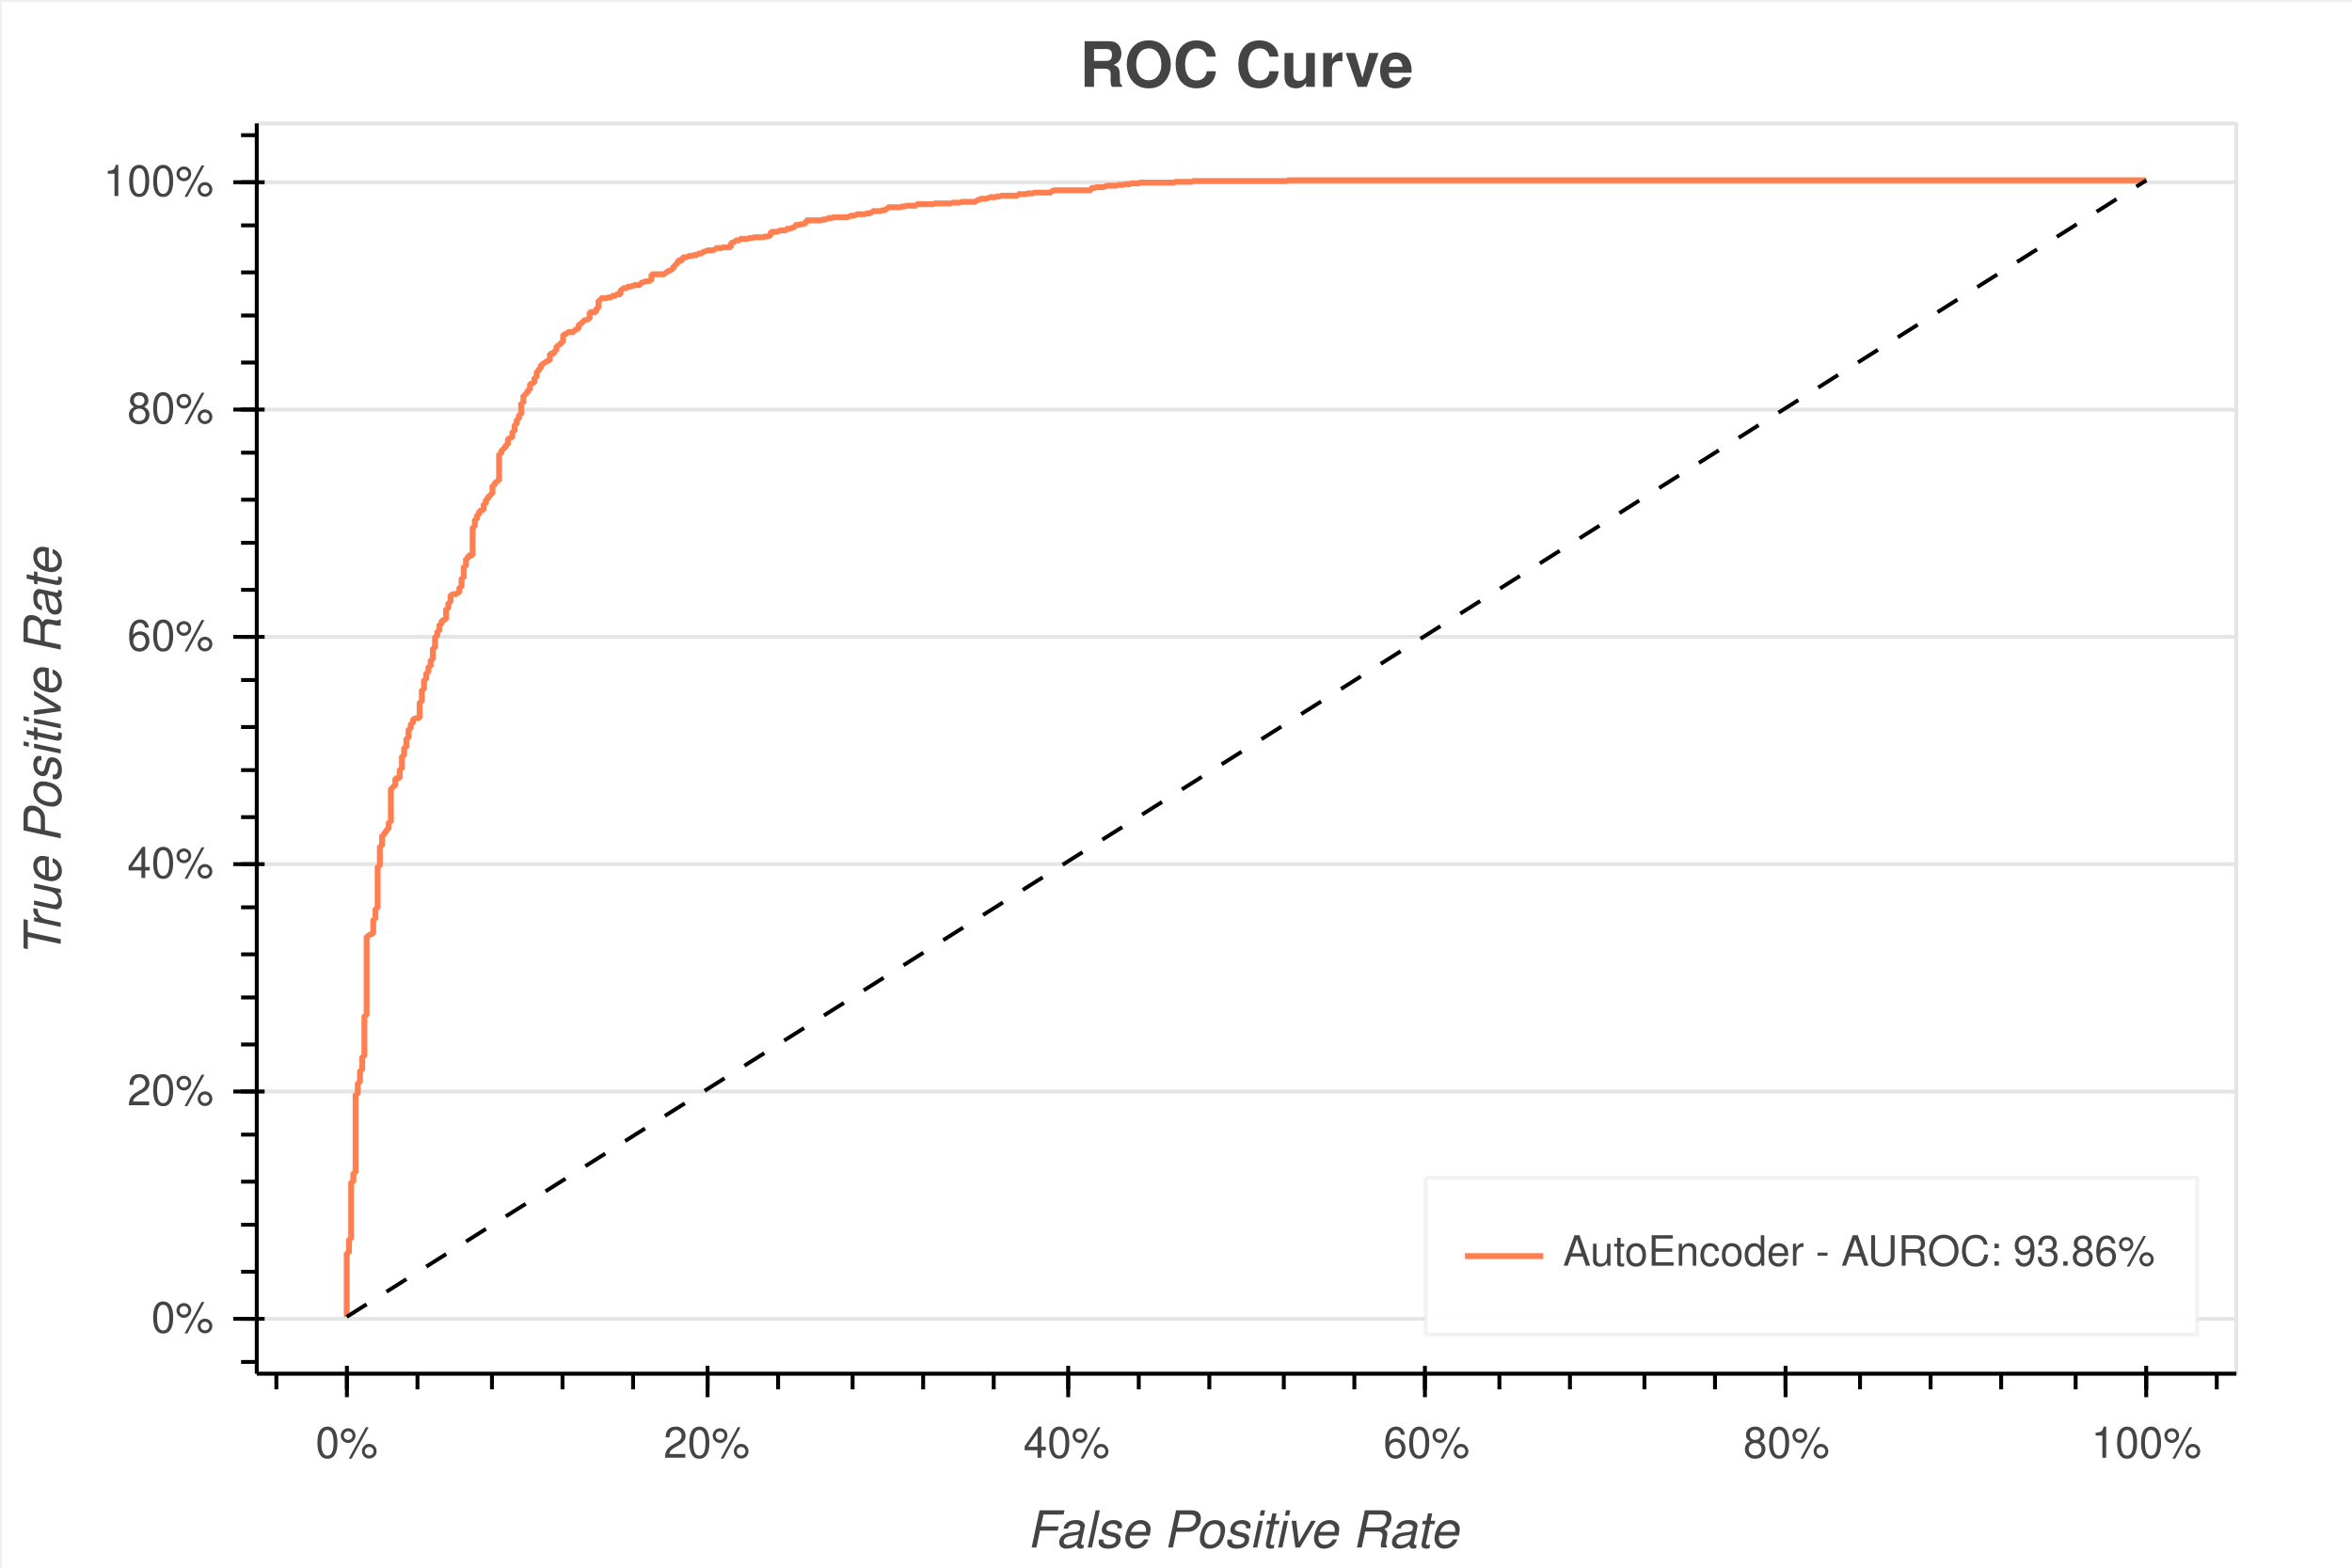
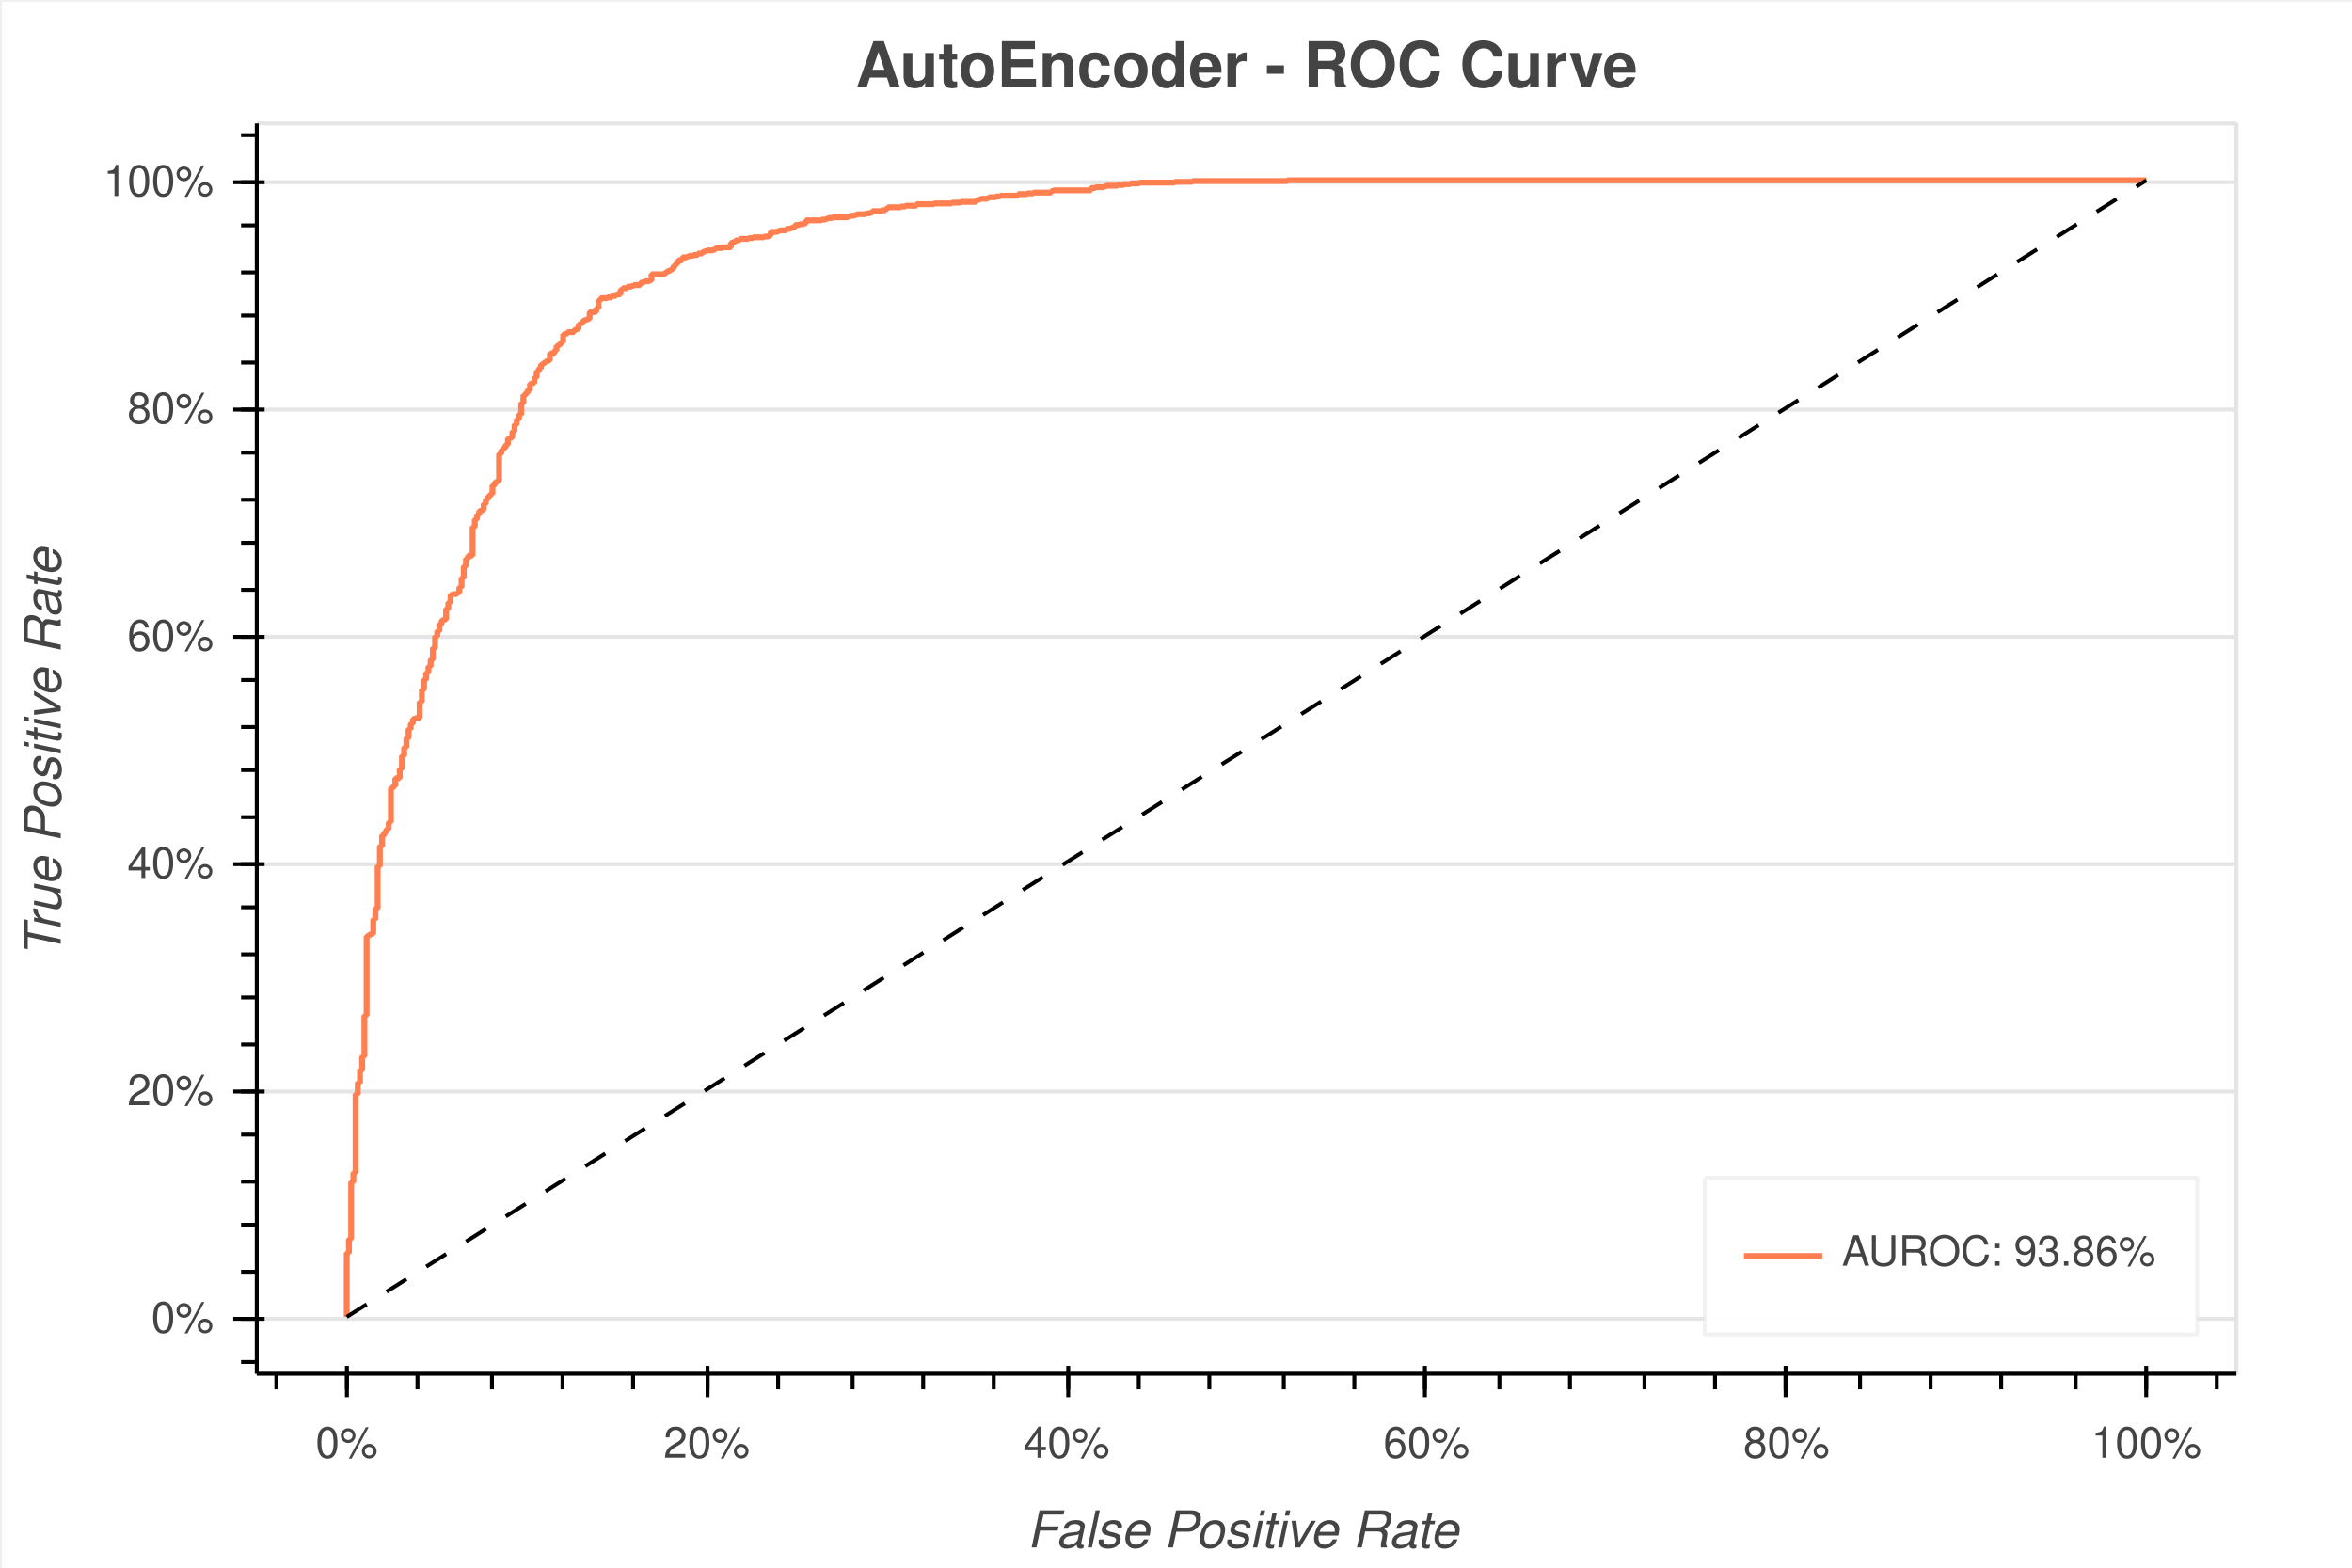
<svg xmlns="http://www.w3.org/2000/svg" version="1.1" width="600" height="400">
  <defs>
-     <clipPath id="RCgUoGlsQoqm">
+     <clipPath id="qFaEUOCvFtWi">
      <path fill="none" stroke="none" d="M 65.5 31.5 L 570.5 31.5 L 570.5 350.5 L 65.5 350.5 L 65.5 31.5" />
    </clipPath>
-     <clipPath id="shTaSvXvcRdi">
+     <clipPath id="ymvGFxRdniNe">
      <path fill="none" stroke="none" d="M 65.5 31.5 L 570.5 31.5 L 570.5 350.5 L 65.5 350.5 L 65.5 31.5" />
    </clipPath>
-     <clipPath id="wqGKokplCQWh">
+     <clipPath id="ylunKlpdICQv">
      <path fill="none" stroke="none" d="M 65.5 31.5 L 570.5 31.5 L 570.5 350.5 L 65.5 350.5 L 65.5 31.5" />
    </clipPath>
-     <clipPath id="aFEeDQzpIKqa">
+     <clipPath id="TJgThZrBsVQz">
      <path fill="none" stroke="none" d="M 65.5 31.5 L 570.5 31.5 L 570.5 350.5 L 65.5 350.5 L 65.5 31.5" />
    </clipPath>
-     <clipPath id="atTzmxAMhbHv">
+     <clipPath id="AwoQMrHdTWvf">
      <path fill="none" stroke="none" d="M 65.5 31.5 L 570.5 31.5 L 570.5 350.5 L 65.5 350.5 L 65.5 31.5" />
    </clipPath>
-     <clipPath id="ITVcwiARlxll">
+     <clipPath id="ggOXEIoarxii">
      <path fill="none" stroke="none" d="M 65.5 31.5 L 570.5 31.5 L 570.5 350.5 L 65.5 350.5 L 65.5 31.5" />
    </clipPath>
  </defs>
  <path fill="rgb(255,255,255)" stroke="none" paint-order="stroke" d="M 0.5 0.5 L 600.5 0.5 L 600.5 400.5 L 0.5 400.5 L 0.5 0.5" fill-opacity="1" />
  <rect fill="#FFFFFF" stroke="none" x="65" y="31" width="505" height="319" transform="matrix(1, 0, 0, 1, 0.5, 0.5)" />
  <path fill="rgb(255,255,255)" stroke="none" paint-order="stroke" d="M 65.5 31.5 L 570.5 31.5 L 570.5 350.5 L 65.5 350.5 L 65.5 31.5" fill-opacity="1" />
  <path fill="none" stroke="rgb(229,229,229)" paint-order="fill" d="M 65.5 31.5 L 570.5 31.5 L 570.5 350.5 L 65.5 350.5 L 65.5 31.5" stroke-opacity="1" stroke-linejoin="bevel" stroke-miterlimit="10" stroke-dasharray="" />
-   <path fill="none" stroke="rgb(229,229,229)" paint-order="fill" d="M 65.5 336.5 L 570.5 336.5 M 65.5 278.5 L 570.5 278.5 M 65.5 220.5 L 570.5 220.5 M 65.5 162.5 L 570.5 162.5 M 65.5 104.5 L 570.5 104.5 M 65.5 46.5 L 570.5 46.5" stroke-opacity="1" stroke-linejoin="bevel" stroke-miterlimit="10" stroke-dasharray="" clip-path="url(#shTaSvXvcRdi)" />
+   <path fill="none" stroke="rgb(229,229,229)" paint-order="fill" d="M 65.5 336.5 L 570.5 336.5 M 65.5 278.5 L 570.5 278.5 M 65.5 220.5 L 570.5 220.5 M 65.5 162.5 L 570.5 162.5 M 65.5 104.5 L 570.5 104.5 M 65.5 46.5 L 570.5 46.5" stroke-opacity="1" stroke-linejoin="bevel" stroke-miterlimit="10" stroke-dasharray="" clip-path="url(#ymvGFxRdniNe)" />
  <path fill="none" stroke="none" />
-   <path fill="none" stroke="rgb(255,127,80)" paint-order="fill" d="M 88.455 336 L 88.455 335.803 L 88.455 319.681 L 89.018 319.681 L 89.018 316.142 L 89.581 316.142 L 89.581 301.593 L 90.144 301.593 L 90.144 299.234 L 90.708 299.234 L 90.708 279.18 L 91.271 279.18 L 91.271 276.23 L 91.834 276.23 L 91.834 273.085 L 92.398 273.085 L 92.398 269.546 L 92.961 269.546 L 92.961 259.125 L 93.524 259.125 L 93.524 238.875 L 94.088 238.875 L 94.088 238.481 L 94.651 238.481 L 94.651 238.285 L 95.214 238.285 L 95.214 234.549 L 95.777 234.549 L 95.777 231.797 L 96.341 231.797 L 96.341 220.983 L 96.904 220.983 L 96.904 215.871 L 97.467 215.871 L 97.467 213.119 L 98.031 213.119 L 98.031 212.332 L 98.594 212.332 L 98.594 211.546 L 99.157 211.546 L 99.157 209.776 L 99.721 209.776 L 99.721 201.125 L 100.284 201.125 L 100.284 200.536 L 100.847 200.536 L 100.847 198.569 L 101.974 198.569 L 101.974 196.21 L 102.537 196.21 L 102.537 192.868 L 103.1 192.868 L 103.1 190.705 L 103.664 190.705 L 103.664 188.346 L 104.227 188.346 L 104.227 185.986 L 104.79 185.986 L 104.79 184.61 L 105.354 184.61 L 105.354 183.431 L 105.917 183.431 L 105.917 183.234 L 107.044 183.234 L 107.044 179.105 L 107.607 179.105 L 107.607 175.959 L 108.17 175.959 L 108.17 173.403 L 108.733 173.403 L 108.733 171.634 L 109.297 171.634 L 109.297 170.061 L 109.86 170.061 L 109.86 168.292 L 110.423 168.292 L 110.423 165.342 L 110.987 165.342 L 110.987 162.393 L 111.55 162.393 L 111.55 161.017 L 112.113 161.017 L 112.113 159.247 L 112.677 159.247 L 112.677 158.264 L 113.24 158.264 L 113.24 158.068 L 113.803 158.068 L 113.803 155.315 L 114.366 155.315 L 114.366 153.742 L 114.93 153.742 L 114.93 151.776 L 115.493 151.776 L 115.493 151.58 L 116.62 151.58 L 116.62 151.186 L 117.183 151.186 L 117.183 149.81 L 117.746 149.81 L 117.746 147.451 L 118.31 147.451 L 118.31 144.502 L 118.873 144.502 L 118.873 142.536 L 119.436 142.536 L 119.436 141.749 L 120.563 141.749 L 120.563 134.475 L 121.126 134.475 L 121.126 132.508 L 121.689 132.508 L 121.689 131.329 L 122.253 131.329 L 122.253 130.346 L 122.816 130.346 L 122.816 130.149 L 123.379 130.149 L 123.379 128.576 L 123.943 128.576 L 123.943 127.397 L 124.506 127.397 L 124.506 126.61 L 125.069 126.61 L 125.069 126.02 L 125.632 126.02 L 125.632 123.858 L 126.196 123.858 L 126.196 123.071 L 126.759 123.071 L 126.759 122.678 L 127.322 122.678 L 127.322 115.797 L 127.886 115.797 L 127.886 114.814 L 128.449 114.814 L 128.449 114.224 L 129.012 114.224 L 129.012 113.437 L 129.576 113.437 L 129.576 111.864 L 130.139 111.864 L 130.139 111.668 L 130.702 111.668 L 130.702 110.095 L 131.265 110.095 L 131.265 108.325 L 131.829 108.325 L 131.829 106.949 L 132.392 106.949 L 132.392 105.769 L 132.955 105.769 L 132.955 102.82 L 133.519 102.82 L 133.519 100.854 L 134.082 100.854 L 134.082 100.264 L 134.645 100.264 L 134.645 99.478 L 135.209 99.478 L 135.209 97.905 L 135.772 97.905 L 135.772 97.708 L 136.335 97.708 L 136.335 96.332 L 136.898 96.332 L 136.898 94.759 L 137.462 94.759 L 137.462 93.973 L 138.025 93.973 L 138.025 92.99 L 138.588 92.99 L 138.588 92.597 L 139.152 92.597 L 139.152 92.203 L 139.715 92.203 L 139.715 92.007 L 140.278 92.007 L 140.278 90.237 L 141.405 90.237 L 141.405 89.451 L 141.968 89.451 L 141.968 88.271 L 142.532 88.271 L 142.532 87.878 L 143.095 87.878 L 143.095 87.288 L 143.658 87.288 L 143.658 85.322 L 144.221 85.322 L 144.221 85.125 L 144.785 85.125 L 144.785 84.732 L 146.475 84.732 L 146.475 84.142 L 147.038 84.142 L 147.038 83.946 L 147.601 83.946 L 147.601 82.766 L 148.165 82.766 L 148.165 82.373 L 148.728 82.373 L 148.728 81.783 L 149.291 81.783 L 149.291 81.586 L 149.854 81.586 L 149.854 81.39 L 150.418 81.39 L 150.418 79.62 L 152.108 79.62 L 152.108 78.637 L 152.671 78.637 L 152.671 76.671 L 153.234 76.671 L 153.234 76.081 L 154.924 76.081 L 154.924 75.885 L 156.051 75.885 L 156.051 75.492 L 157.177 75.492 L 157.177 75.098 L 158.304 75.098 L 158.304 73.919 L 158.867 73.919 L 158.867 73.525 L 159.994 73.525 L 159.994 73.132 L 161.12 73.132 L 161.12 72.936 L 161.684 72.936 L 161.684 72.739 L 163.374 72.739 L 163.374 72.149 L 163.937 72.149 L 163.937 71.953 L 164.5 71.953 L 164.5 71.756 L 165.627 71.756 L 165.627 71.559 L 166.19 71.559 L 166.19 69.986 L 169.57 69.986 L 169.57 69.593 L 170.133 69.593 L 170.133 69.2 L 170.697 69.2 L 170.697 69.003 L 171.26 69.003 L 171.26 68.61 L 171.823 68.61 L 171.823 67.824 L 172.387 67.824 L 172.387 67.234 L 172.95 67.234 L 172.95 66.447 L 174.076 66.447 L 174.076 65.661 L 175.203 65.661 L 175.203 65.464 L 175.766 65.464 L 175.766 65.268 L 176.893 65.268 L 176.893 65.071 L 178.02 65.071 L 178.02 64.678 L 179.146 64.678 L 179.146 64.285 L 179.709 64.285 L 179.709 64.088 L 180.273 64.088 L 180.273 63.892 L 181.963 63.892 L 181.963 63.695 L 182.526 63.695 L 182.526 63.302 L 184.216 63.302 L 184.216 63.105 L 186.469 63.105 L 186.469 61.925 L 187.032 61.925 L 187.032 61.729 L 187.596 61.729 L 187.596 61.336 L 188.722 61.336 L 188.722 60.942 L 190.975 60.942 L 190.975 60.746 L 192.102 60.746 L 192.102 60.549 L 194.919 60.549 L 194.919 60.353 L 196.045 60.353 L 196.045 60.156 L 196.608 60.156 L 196.608 59.173 L 198.298 59.173 L 198.298 58.976 L 198.862 58.976 L 198.862 58.78 L 200.552 58.78 L 200.552 58.386 L 201.678 58.386 L 201.678 58.19 L 202.242 58.19 L 202.242 57.993 L 202.805 57.993 L 202.805 57.403 L 203.931 57.403 L 203.931 57.207 L 205.058 57.207 L 205.058 57.01 L 205.621 57.01 L 205.621 56.224 L 209.564 56.224 L 209.564 56.027 L 210.691 56.027 L 210.691 55.831 L 211.254 55.831 L 211.254 55.634 L 212.381 55.634 L 212.381 55.437 L 216.324 55.437 L 216.324 55.241 L 216.887 55.241 L 216.887 55.044 L 218.014 55.044 L 218.014 54.847 L 218.577 54.847 L 218.577 54.651 L 220.83 54.651 L 220.83 54.454 L 221.957 54.454 L 221.957 54.258 L 222.52 54.258 L 222.52 53.864 L 224.774 53.864 L 224.774 53.668 L 225.9 53.668 L 225.9 53.275 L 226.463 53.275 L 226.463 52.881 L 229.843 52.881 L 229.843 52.685 L 230.97 52.685 L 230.97 52.488 L 233.786 52.488 L 233.786 52.095 L 238.293 52.095 L 238.293 51.898 L 242.799 51.898 L 242.799 51.702 L 245.052 51.702 L 245.052 51.505 L 248.996 51.505 L 248.996 51.112 L 249.559 51.112 L 249.559 50.915 L 250.122 50.915 L 250.122 50.719 L 251.812 50.719 L 251.812 50.522 L 252.375 50.522 L 252.375 50.325 L 254.065 50.325 L 254.065 50.129 L 255.192 50.129 L 255.192 49.932 L 259.698 49.932 L 259.698 49.539 L 261.951 49.539 L 261.951 49.342 L 263.641 49.342 L 263.641 49.146 L 268.148 49.146 L 268.148 48.753 L 268.711 48.753 L 268.711 48.556 L 278.287 48.556 L 278.287 47.966 L 279.414 47.966 L 279.414 47.769 L 281.667 47.769 L 281.667 47.573 L 282.23 47.573 L 282.23 47.376 L 285.047 47.376 L 285.047 47.18 L 286.737 47.18 L 286.737 46.983 L 288.427 46.983 L 288.427 46.786 L 290.68 46.786 L 290.68 46.59 L 299.693 46.59 L 299.693 46.393 L 304.199 46.393 L 304.199 46.197 L 328.421 46.197 L 328.421 46 L 547.545 46" stroke-opacity="1" stroke-linejoin="bevel" stroke-miterlimit="10" stroke-width="1.5" stroke-dasharray="" clip-path="url(#wqGKokplCQWh)" />
+   <path fill="none" stroke="rgb(255,127,80)" paint-order="fill" d="M 88.455 336 L 88.455 335.803 L 88.455 319.681 L 89.018 319.681 L 89.018 316.142 L 89.581 316.142 L 89.581 301.593 L 90.144 301.593 L 90.144 299.234 L 90.708 299.234 L 90.708 279.18 L 91.271 279.18 L 91.271 276.23 L 91.834 276.23 L 91.834 273.085 L 92.398 273.085 L 92.398 269.546 L 92.961 269.546 L 92.961 259.125 L 93.524 259.125 L 93.524 238.875 L 94.088 238.875 L 94.088 238.481 L 94.651 238.481 L 94.651 238.285 L 95.214 238.285 L 95.214 234.549 L 95.777 234.549 L 95.777 231.797 L 96.341 231.797 L 96.341 220.983 L 96.904 220.983 L 96.904 215.871 L 97.467 215.871 L 97.467 213.119 L 98.031 213.119 L 98.031 212.332 L 98.594 212.332 L 98.594 211.546 L 99.157 211.546 L 99.157 209.776 L 99.721 209.776 L 99.721 201.125 L 100.284 201.125 L 100.284 200.536 L 100.847 200.536 L 100.847 198.569 L 101.974 198.569 L 101.974 196.21 L 102.537 196.21 L 102.537 192.868 L 103.1 192.868 L 103.1 190.705 L 103.664 190.705 L 103.664 188.346 L 104.227 188.346 L 104.227 185.986 L 104.79 185.986 L 104.79 184.61 L 105.354 184.61 L 105.354 183.431 L 105.917 183.431 L 105.917 183.234 L 107.044 183.234 L 107.044 179.105 L 107.607 179.105 L 107.607 175.959 L 108.17 175.959 L 108.17 173.403 L 108.733 173.403 L 108.733 171.634 L 109.297 171.634 L 109.297 170.061 L 109.86 170.061 L 109.86 168.292 L 110.423 168.292 L 110.423 165.342 L 110.987 165.342 L 110.987 162.393 L 111.55 162.393 L 111.55 161.017 L 112.113 161.017 L 112.113 159.247 L 112.677 159.247 L 112.677 158.264 L 113.24 158.264 L 113.24 158.068 L 113.803 158.068 L 113.803 155.315 L 114.366 155.315 L 114.366 153.742 L 114.93 153.742 L 114.93 151.776 L 115.493 151.776 L 115.493 151.58 L 116.62 151.58 L 116.62 151.186 L 117.183 151.186 L 117.183 149.81 L 117.746 149.81 L 117.746 147.451 L 118.31 147.451 L 118.31 144.502 L 118.873 144.502 L 118.873 142.536 L 119.436 142.536 L 119.436 141.749 L 120.563 141.749 L 120.563 134.475 L 121.126 134.475 L 121.126 132.508 L 121.689 132.508 L 121.689 131.329 L 122.253 131.329 L 122.253 130.346 L 122.816 130.346 L 122.816 130.149 L 123.379 130.149 L 123.379 128.576 L 123.943 128.576 L 123.943 127.397 L 124.506 127.397 L 124.506 126.61 L 125.069 126.61 L 125.069 126.02 L 125.632 126.02 L 125.632 123.858 L 126.196 123.858 L 126.196 123.071 L 126.759 123.071 L 126.759 122.678 L 127.322 122.678 L 127.322 115.797 L 127.886 115.797 L 127.886 114.814 L 128.449 114.814 L 128.449 114.224 L 129.012 114.224 L 129.012 113.437 L 129.576 113.437 L 129.576 111.864 L 130.139 111.864 L 130.139 111.668 L 130.702 111.668 L 130.702 110.095 L 131.265 110.095 L 131.265 108.325 L 131.829 108.325 L 131.829 106.949 L 132.392 106.949 L 132.392 105.769 L 132.955 105.769 L 132.955 102.82 L 133.519 102.82 L 133.519 100.854 L 134.082 100.854 L 134.082 100.264 L 134.645 100.264 L 134.645 99.478 L 135.209 99.478 L 135.209 97.905 L 135.772 97.905 L 135.772 97.708 L 136.335 97.708 L 136.335 96.332 L 136.898 96.332 L 136.898 94.759 L 137.462 94.759 L 137.462 93.973 L 138.025 93.973 L 138.025 92.99 L 138.588 92.99 L 138.588 92.597 L 139.152 92.597 L 139.152 92.203 L 139.715 92.203 L 139.715 92.007 L 140.278 92.007 L 140.278 90.237 L 141.405 90.237 L 141.405 89.451 L 141.968 89.451 L 141.968 88.271 L 142.532 88.271 L 142.532 87.878 L 143.095 87.878 L 143.095 87.288 L 143.658 87.288 L 143.658 85.322 L 144.221 85.322 L 144.221 85.125 L 144.785 85.125 L 144.785 84.732 L 146.475 84.732 L 146.475 84.142 L 147.038 84.142 L 147.038 83.946 L 147.601 83.946 L 147.601 82.766 L 148.165 82.766 L 148.165 82.373 L 148.728 82.373 L 148.728 81.783 L 149.291 81.783 L 149.291 81.586 L 149.854 81.586 L 149.854 81.39 L 150.418 81.39 L 150.418 79.62 L 152.108 79.62 L 152.108 78.637 L 152.671 78.637 L 152.671 76.671 L 153.234 76.671 L 153.234 76.081 L 154.924 76.081 L 154.924 75.885 L 156.051 75.885 L 156.051 75.492 L 157.177 75.492 L 157.177 75.098 L 158.304 75.098 L 158.304 73.919 L 158.867 73.919 L 158.867 73.525 L 159.994 73.525 L 159.994 73.132 L 161.12 73.132 L 161.12 72.936 L 161.684 72.936 L 161.684 72.739 L 163.374 72.739 L 163.374 72.149 L 163.937 72.149 L 163.937 71.953 L 164.5 71.953 L 164.5 71.756 L 165.627 71.756 L 165.627 71.559 L 166.19 71.559 L 166.19 69.986 L 169.57 69.986 L 169.57 69.593 L 170.133 69.593 L 170.133 69.2 L 170.697 69.2 L 170.697 69.003 L 171.26 69.003 L 171.26 68.61 L 171.823 68.61 L 171.823 67.824 L 172.387 67.824 L 172.387 67.234 L 172.95 67.234 L 172.95 66.447 L 174.076 66.447 L 174.076 65.661 L 175.203 65.661 L 175.203 65.464 L 175.766 65.464 L 175.766 65.268 L 176.893 65.268 L 176.893 65.071 L 178.02 65.071 L 178.02 64.678 L 179.146 64.678 L 179.146 64.285 L 179.709 64.285 L 179.709 64.088 L 180.273 64.088 L 180.273 63.892 L 181.963 63.892 L 181.963 63.695 L 182.526 63.695 L 182.526 63.302 L 184.216 63.302 L 184.216 63.105 L 186.469 63.105 L 186.469 61.925 L 187.032 61.925 L 187.032 61.729 L 187.596 61.729 L 187.596 61.336 L 188.722 61.336 L 188.722 60.942 L 190.975 60.942 L 190.975 60.746 L 192.102 60.746 L 192.102 60.549 L 194.919 60.549 L 194.919 60.353 L 196.045 60.353 L 196.045 60.156 L 196.608 60.156 L 196.608 59.173 L 198.298 59.173 L 198.298 58.976 L 198.862 58.976 L 198.862 58.78 L 200.552 58.78 L 200.552 58.386 L 201.678 58.386 L 201.678 58.19 L 202.242 58.19 L 202.242 57.993 L 202.805 57.993 L 202.805 57.403 L 203.931 57.403 L 203.931 57.207 L 205.058 57.207 L 205.058 57.01 L 205.621 57.01 L 205.621 56.224 L 209.564 56.224 L 209.564 56.027 L 210.691 56.027 L 210.691 55.831 L 211.254 55.831 L 211.254 55.634 L 212.381 55.634 L 212.381 55.437 L 216.324 55.437 L 216.324 55.241 L 216.887 55.241 L 216.887 55.044 L 218.014 55.044 L 218.014 54.847 L 218.577 54.847 L 218.577 54.651 L 220.83 54.651 L 220.83 54.454 L 221.957 54.454 L 221.957 54.258 L 222.52 54.258 L 222.52 53.864 L 224.774 53.864 L 224.774 53.668 L 225.9 53.668 L 225.9 53.275 L 226.463 53.275 L 226.463 52.881 L 229.843 52.881 L 229.843 52.685 L 230.97 52.685 L 230.97 52.488 L 233.786 52.488 L 233.786 52.095 L 238.293 52.095 L 238.293 51.898 L 242.799 51.898 L 242.799 51.702 L 245.052 51.702 L 245.052 51.505 L 248.996 51.505 L 248.996 51.112 L 249.559 51.112 L 249.559 50.915 L 250.122 50.915 L 250.122 50.719 L 251.812 50.719 L 251.812 50.522 L 252.375 50.522 L 252.375 50.325 L 254.065 50.325 L 254.065 50.129 L 255.192 50.129 L 255.192 49.932 L 259.698 49.932 L 259.698 49.539 L 261.951 49.539 L 261.951 49.342 L 263.641 49.342 L 263.641 49.146 L 268.148 49.146 L 268.148 48.753 L 268.711 48.753 L 268.711 48.556 L 278.287 48.556 L 278.287 47.966 L 279.414 47.966 L 279.414 47.769 L 281.667 47.769 L 281.667 47.573 L 282.23 47.573 L 282.23 47.376 L 285.047 47.376 L 285.047 47.18 L 286.737 47.18 L 286.737 46.983 L 288.427 46.983 L 288.427 46.786 L 290.68 46.786 L 290.68 46.59 L 299.693 46.59 L 299.693 46.393 L 304.199 46.393 L 304.199 46.197 L 328.421 46.197 L 328.421 46 L 547.545 46" stroke-opacity="1" stroke-linejoin="bevel" stroke-miterlimit="10" stroke-width="1.5" stroke-dasharray="" clip-path="url(#ylunKlpdICQv)" />
  <path fill="none" stroke="none" />
-   <path fill="none" stroke="rgb(0,0,0)" paint-order="fill" d="M 88.455 336 L 88.455 336 L 88.455 336 L 89.018 335.644 L 89.018 335.644 L 89.581 335.288 L 89.581 335.288 L 90.144 334.933 L 90.144 334.933 L 90.708 334.577 L 90.708 334.577 L 91.271 334.221 L 91.271 334.221 L 91.834 333.865 L 91.834 333.865 L 92.398 333.509 L 92.398 333.509 L 92.961 333.153 L 92.961 333.153 L 93.524 332.798 L 93.524 332.798 L 94.088 332.442 L 94.088 332.442 L 94.651 332.086 L 94.651 332.086 L 95.214 331.73 L 95.214 331.73 L 95.777 331.374 L 95.777 331.374 L 96.341 331.018 L 96.341 331.018 L 96.904 330.663 L 96.904 330.663 L 97.467 330.307 L 97.467 330.307 L 98.031 329.951 L 98.031 329.951 L 98.594 329.595 L 98.594 329.595 L 99.157 329.239 L 99.157 329.239 L 99.721 328.883 L 99.721 328.883 L 100.284 328.528 L 100.284 328.528 L 100.847 328.172 L 100.847 328.172 L 101.974 327.46 L 101.974 327.46 L 102.537 327.104 L 102.537 327.104 L 103.1 326.748 L 103.1 326.748 L 103.664 326.393 L 103.664 326.393 L 104.227 326.037 L 104.227 326.037 L 104.79 325.681 L 104.79 325.681 L 105.354 325.325 L 105.354 325.325 L 105.917 324.969 L 105.917 324.969 L 107.044 324.258 L 107.044 324.258 L 107.607 323.902 L 107.607 323.902 L 108.17 323.546 L 108.17 323.546 L 108.733 323.19 L 108.733 323.19 L 109.297 322.834 L 109.297 322.834 L 109.86 322.479 L 109.86 322.479 L 110.423 322.123 L 110.423 322.123 L 110.987 321.767 L 110.987 321.767 L 111.55 321.411 L 111.55 321.411 L 112.113 321.055 L 112.113 321.055 L 112.677 320.699 L 112.677 320.699 L 113.24 320.344 L 113.24 320.344 L 113.803 319.988 L 113.803 319.988 L 114.366 319.632 L 114.366 319.632 L 114.93 319.276 L 114.93 319.276 L 115.493 318.92 L 115.493 318.92 L 116.62 318.209 L 116.62 318.209 L 117.183 317.853 L 117.183 317.853 L 117.746 317.497 L 117.746 317.497 L 118.31 317.141 L 118.31 317.141 L 118.873 316.785 L 118.873 316.785 L 119.436 316.429 L 119.436 316.429 L 120.563 315.718 L 120.563 315.718 L 121.126 315.362 L 121.126 315.362 L 121.689 315.006 L 121.689 315.006 L 122.253 314.65 L 122.253 314.65 L 122.816 314.294 L 122.816 314.294 L 123.379 313.939 L 123.379 313.939 L 123.943 313.583 L 123.943 313.583 L 124.506 313.227 L 124.506 313.227 L 125.069 312.871 L 125.069 312.871 L 125.632 312.515 L 125.632 312.515 L 126.196 312.16 L 126.196 312.16 L 126.759 311.804 L 126.759 311.804 L 127.322 311.448 L 127.322 311.448 L 127.886 311.092 L 127.886 311.092 L 128.449 310.736 L 128.449 310.736 L 129.012 310.38 L 129.012 310.38 L 129.576 310.025 L 129.576 310.025 L 130.139 309.669 L 130.139 309.669 L 130.702 309.313 L 130.702 309.313 L 131.265 308.957 L 131.265 308.957 L 131.829 308.601 L 131.829 308.601 L 132.392 308.245 L 132.392 308.245 L 132.955 307.89 L 132.955 307.89 L 133.519 307.534 L 133.519 307.534 L 134.082 307.178 L 134.082 307.178 L 134.645 306.822 L 134.645 306.822 L 135.209 306.466 L 135.209 306.466 L 135.772 306.11 L 135.772 306.11 L 136.335 305.755 L 136.335 305.755 L 136.898 305.399 L 136.898 305.399 L 137.462 305.043 L 137.462 305.043 L 138.025 304.687 L 138.025 304.687 L 138.588 304.331 L 138.588 304.331 L 139.152 303.975 L 139.152 303.975 L 139.715 303.62 L 139.715 303.62 L 140.278 303.264 L 140.278 303.264 L 141.405 302.552 L 141.405 302.552 L 141.968 302.196 L 141.968 302.196 L 142.532 301.84 L 142.532 301.84 L 143.095 301.485 L 143.095 301.485 L 143.658 301.129 L 143.658 301.129 L 144.221 300.773 L 144.221 300.773 L 144.785 300.417 L 144.785 300.417 L 146.475 299.35 L 146.475 299.35 L 147.038 298.994 L 147.038 298.994 L 147.601 298.638 L 147.601 298.638 L 148.165 298.282 L 148.165 298.282 L 148.728 297.926 L 148.728 297.926 L 149.291 297.571 L 149.291 297.571 L 149.854 297.215 L 149.854 297.215 L 150.418 296.859 L 150.418 296.859 L 152.108 295.791 L 152.108 295.791 L 152.671 295.436 L 152.671 295.436 L 153.234 295.08 L 153.234 295.08 L 154.924 294.012 L 154.924 294.012 L 156.051 293.301 L 156.051 293.301 L 157.177 292.589 L 157.177 292.589 L 158.304 291.877 L 158.304 291.877 L 158.867 291.521 L 158.867 291.521 L 159.994 290.81 L 159.994 290.81 L 161.12 290.098 L 161.12 290.098 L 161.684 289.742 L 161.684 289.742 L 163.374 288.675 L 163.374 288.675 L 163.937 288.319 L 163.937 288.319 L 164.5 287.963 L 164.5 287.963 L 165.627 287.252 L 165.627 287.252 L 166.19 286.896 L 166.19 286.896 L 169.57 284.761 L 169.57 284.761 L 170.133 284.405 L 170.133 284.405 L 170.697 284.049 L 170.697 284.049 L 171.26 283.693 L 171.26 283.693 L 171.823 283.337 L 171.823 283.337 L 172.387 282.982 L 172.387 282.982 L 172.95 282.626 L 172.95 282.626 L 174.076 281.914 L 174.076 281.914 L 175.203 281.202 L 175.203 281.202 L 175.766 280.847 L 175.766 280.847 L 176.893 280.135 L 176.893 280.135 L 178.02 279.423 L 178.02 279.423 L 179.146 278.712 L 179.146 278.712 L 179.709 278.356 L 179.709 278.356 L 180.273 278 L 180.273 278 L 181.963 276.933 L 181.963 276.933 L 182.526 276.577 L 182.526 276.577 L 184.216 275.509 L 184.216 275.509 L 186.469 274.086 L 186.469 274.086 L 187.032 273.73 L 187.032 273.73 L 187.596 273.374 L 187.596 273.374 L 188.722 272.663 L 188.722 272.663 L 190.975 271.239 L 190.975 271.239 L 192.102 270.528 L 192.102 270.528 L 194.919 268.748 L 194.919 268.748 L 196.045 268.037 L 196.045 268.037 L 196.608 267.681 L 196.608 267.681 L 198.298 266.613 L 198.298 266.613 L 198.862 266.258 L 198.862 266.258 L 200.552 265.19 L 200.552 265.19 L 201.678 264.479 L 201.678 264.479 L 202.242 264.123 L 202.242 264.123 L 202.805 263.767 L 202.805 263.767 L 203.931 263.055 L 203.931 263.055 L 205.058 262.344 L 205.058 262.344 L 205.621 261.988 L 205.621 261.988 L 209.564 259.497 L 209.564 259.497 L 210.691 258.785 L 210.691 258.785 L 211.254 258.429 L 211.254 258.429 L 212.381 257.718 L 212.381 257.718 L 216.324 255.227 L 216.324 255.227 L 216.887 254.871 L 216.887 254.871 L 218.014 254.16 L 218.014 254.16 L 218.577 253.804 L 218.577 253.804 L 220.83 252.38 L 220.83 252.38 L 221.957 251.669 L 221.957 251.669 L 222.52 251.313 L 222.52 251.313 L 224.774 249.89 L 224.774 249.89 L 225.9 249.178 L 225.9 249.178 L 226.463 248.822 L 226.463 248.822 L 229.843 246.687 L 229.843 246.687 L 230.97 245.975 L 230.97 245.975 L 233.786 244.196 L 233.786 244.196 L 238.293 241.35 L 238.293 241.35 L 242.799 238.503 L 242.799 238.503 L 245.052 237.08 L 245.052 237.08 L 248.996 234.589 L 248.996 234.589 L 249.559 234.233 L 249.559 234.233 L 250.122 233.877 L 250.122 233.877 L 251.812 232.81 L 251.812 232.81 L 252.375 232.454 L 252.375 232.454 L 254.065 231.387 L 254.065 231.387 L 255.192 230.675 L 255.192 230.675 L 259.698 227.828 L 259.698 227.828 L 261.951 226.405 L 261.951 226.405 L 263.641 225.337 L 263.641 225.337 L 268.148 222.491 L 268.148 222.491 L 268.711 222.135 L 268.711 222.135 L 278.287 216.086 L 278.287 216.086 L 279.414 215.374 L 279.414 215.374 L 281.667 213.951 L 281.667 213.951 L 282.23 213.595 L 282.23 213.595 L 285.047 211.816 L 285.047 211.816 L 286.737 210.748 L 286.737 210.748 L 288.427 209.681 L 288.427 209.681 L 290.68 208.258 L 290.68 208.258 L 299.693 202.564 L 299.693 202.564 L 304.199 199.718 L 304.199 199.718 L 328.421 184.417 L 328.421 184.417 L 547.545 46" stroke-opacity="1" stroke-linejoin="bevel" stroke-miterlimit="10" stroke-dasharray="6" clip-path="url(#aFEeDQzpIKqa)" />
+   <path fill="none" stroke="rgb(0,0,0)" paint-order="fill" d="M 88.455 336 L 88.455 336 L 88.455 336 L 89.018 335.644 L 89.018 335.644 L 89.581 335.288 L 89.581 335.288 L 90.144 334.933 L 90.144 334.933 L 90.708 334.577 L 90.708 334.577 L 91.271 334.221 L 91.271 334.221 L 91.834 333.865 L 91.834 333.865 L 92.398 333.509 L 92.398 333.509 L 92.961 333.153 L 92.961 333.153 L 93.524 332.798 L 93.524 332.798 L 94.088 332.442 L 94.088 332.442 L 94.651 332.086 L 94.651 332.086 L 95.214 331.73 L 95.214 331.73 L 95.777 331.374 L 95.777 331.374 L 96.341 331.018 L 96.341 331.018 L 96.904 330.663 L 96.904 330.663 L 97.467 330.307 L 97.467 330.307 L 98.031 329.951 L 98.031 329.951 L 98.594 329.595 L 98.594 329.595 L 99.157 329.239 L 99.157 329.239 L 99.721 328.883 L 99.721 328.883 L 100.284 328.528 L 100.284 328.528 L 100.847 328.172 L 100.847 328.172 L 101.974 327.46 L 101.974 327.46 L 102.537 327.104 L 102.537 327.104 L 103.1 326.748 L 103.1 326.748 L 103.664 326.393 L 103.664 326.393 L 104.227 326.037 L 104.227 326.037 L 104.79 325.681 L 104.79 325.681 L 105.354 325.325 L 105.354 325.325 L 105.917 324.969 L 105.917 324.969 L 107.044 324.258 L 107.044 324.258 L 107.607 323.902 L 107.607 323.902 L 108.17 323.546 L 108.17 323.546 L 108.733 323.19 L 108.733 323.19 L 109.297 322.834 L 109.297 322.834 L 109.86 322.479 L 109.86 322.479 L 110.423 322.123 L 110.423 322.123 L 110.987 321.767 L 110.987 321.767 L 111.55 321.411 L 111.55 321.411 L 112.113 321.055 L 112.113 321.055 L 112.677 320.699 L 112.677 320.699 L 113.24 320.344 L 113.24 320.344 L 113.803 319.988 L 113.803 319.988 L 114.366 319.632 L 114.366 319.632 L 114.93 319.276 L 114.93 319.276 L 115.493 318.92 L 115.493 318.92 L 116.62 318.209 L 116.62 318.209 L 117.183 317.853 L 117.183 317.853 L 117.746 317.497 L 117.746 317.497 L 118.31 317.141 L 118.31 317.141 L 118.873 316.785 L 118.873 316.785 L 119.436 316.429 L 119.436 316.429 L 120.563 315.718 L 120.563 315.718 L 121.126 315.362 L 121.126 315.362 L 121.689 315.006 L 121.689 315.006 L 122.253 314.65 L 122.253 314.65 L 122.816 314.294 L 122.816 314.294 L 123.379 313.939 L 123.379 313.939 L 123.943 313.583 L 123.943 313.583 L 124.506 313.227 L 124.506 313.227 L 125.069 312.871 L 125.069 312.871 L 125.632 312.515 L 125.632 312.515 L 126.196 312.16 L 126.196 312.16 L 126.759 311.804 L 126.759 311.804 L 127.322 311.448 L 127.322 311.448 L 127.886 311.092 L 127.886 311.092 L 128.449 310.736 L 128.449 310.736 L 129.012 310.38 L 129.012 310.38 L 129.576 310.025 L 129.576 310.025 L 130.139 309.669 L 130.139 309.669 L 130.702 309.313 L 130.702 309.313 L 131.265 308.957 L 131.265 308.957 L 131.829 308.601 L 131.829 308.601 L 132.392 308.245 L 132.392 308.245 L 132.955 307.89 L 132.955 307.89 L 133.519 307.534 L 133.519 307.534 L 134.082 307.178 L 134.082 307.178 L 134.645 306.822 L 134.645 306.822 L 135.209 306.466 L 135.209 306.466 L 135.772 306.11 L 135.772 306.11 L 136.335 305.755 L 136.335 305.755 L 136.898 305.399 L 136.898 305.399 L 137.462 305.043 L 137.462 305.043 L 138.025 304.687 L 138.025 304.687 L 138.588 304.331 L 138.588 304.331 L 139.152 303.975 L 139.152 303.975 L 139.715 303.62 L 139.715 303.62 L 140.278 303.264 L 140.278 303.264 L 141.405 302.552 L 141.405 302.552 L 141.968 302.196 L 141.968 302.196 L 142.532 301.84 L 142.532 301.84 L 143.095 301.485 L 143.095 301.485 L 143.658 301.129 L 143.658 301.129 L 144.221 300.773 L 144.221 300.773 L 144.785 300.417 L 144.785 300.417 L 146.475 299.35 L 146.475 299.35 L 147.038 298.994 L 147.038 298.994 L 147.601 298.638 L 147.601 298.638 L 148.165 298.282 L 148.165 298.282 L 148.728 297.926 L 148.728 297.926 L 149.291 297.571 L 149.291 297.571 L 149.854 297.215 L 149.854 297.215 L 150.418 296.859 L 150.418 296.859 L 152.108 295.791 L 152.108 295.791 L 152.671 295.436 L 152.671 295.436 L 153.234 295.08 L 153.234 295.08 L 154.924 294.012 L 154.924 294.012 L 156.051 293.301 L 156.051 293.301 L 157.177 292.589 L 157.177 292.589 L 158.304 291.877 L 158.304 291.877 L 158.867 291.521 L 158.867 291.521 L 159.994 290.81 L 159.994 290.81 L 161.12 290.098 L 161.12 290.098 L 161.684 289.742 L 161.684 289.742 L 163.374 288.675 L 163.374 288.675 L 163.937 288.319 L 163.937 288.319 L 164.5 287.963 L 164.5 287.963 L 165.627 287.252 L 165.627 287.252 L 166.19 286.896 L 166.19 286.896 L 169.57 284.761 L 169.57 284.761 L 170.133 284.405 L 170.133 284.405 L 170.697 284.049 L 170.697 284.049 L 171.26 283.693 L 171.26 283.693 L 171.823 283.337 L 171.823 283.337 L 172.387 282.982 L 172.387 282.982 L 172.95 282.626 L 172.95 282.626 L 174.076 281.914 L 174.076 281.914 L 175.203 281.202 L 175.203 281.202 L 175.766 280.847 L 175.766 280.847 L 176.893 280.135 L 176.893 280.135 L 178.02 279.423 L 178.02 279.423 L 179.146 278.712 L 179.146 278.712 L 179.709 278.356 L 179.709 278.356 L 180.273 278 L 180.273 278 L 181.963 276.933 L 181.963 276.933 L 182.526 276.577 L 182.526 276.577 L 184.216 275.509 L 184.216 275.509 L 186.469 274.086 L 186.469 274.086 L 187.032 273.73 L 187.032 273.73 L 187.596 273.374 L 187.596 273.374 L 188.722 272.663 L 188.722 272.663 L 190.975 271.239 L 190.975 271.239 L 192.102 270.528 L 192.102 270.528 L 194.919 268.748 L 194.919 268.748 L 196.045 268.037 L 196.045 268.037 L 196.608 267.681 L 196.608 267.681 L 198.298 266.613 L 198.298 266.613 L 198.862 266.258 L 198.862 266.258 L 200.552 265.19 L 200.552 265.19 L 201.678 264.479 L 201.678 264.479 L 202.242 264.123 L 202.242 264.123 L 202.805 263.767 L 202.805 263.767 L 203.931 263.055 L 203.931 263.055 L 205.058 262.344 L 205.058 262.344 L 205.621 261.988 L 205.621 261.988 L 209.564 259.497 L 209.564 259.497 L 210.691 258.785 L 210.691 258.785 L 211.254 258.429 L 211.254 258.429 L 212.381 257.718 L 212.381 257.718 L 216.324 255.227 L 216.324 255.227 L 216.887 254.871 L 216.887 254.871 L 218.014 254.16 L 218.014 254.16 L 218.577 253.804 L 218.577 253.804 L 220.83 252.38 L 220.83 252.38 L 221.957 251.669 L 221.957 251.669 L 222.52 251.313 L 222.52 251.313 L 224.774 249.89 L 224.774 249.89 L 225.9 249.178 L 225.9 249.178 L 226.463 248.822 L 226.463 248.822 L 229.843 246.687 L 229.843 246.687 L 230.97 245.975 L 230.97 245.975 L 233.786 244.196 L 233.786 244.196 L 238.293 241.35 L 238.293 241.35 L 242.799 238.503 L 242.799 238.503 L 245.052 237.08 L 245.052 237.08 L 248.996 234.589 L 248.996 234.589 L 249.559 234.233 L 249.559 234.233 L 250.122 233.877 L 250.122 233.877 L 251.812 232.81 L 251.812 232.81 L 252.375 232.454 L 252.375 232.454 L 254.065 231.387 L 254.065 231.387 L 255.192 230.675 L 255.192 230.675 L 259.698 227.828 L 259.698 227.828 L 261.951 226.405 L 261.951 226.405 L 263.641 225.337 L 263.641 225.337 L 268.148 222.491 L 268.148 222.491 L 268.711 222.135 L 268.711 222.135 L 278.287 216.086 L 278.287 216.086 L 279.414 215.374 L 279.414 215.374 L 281.667 213.951 L 281.667 213.951 L 282.23 213.595 L 282.23 213.595 L 285.047 211.816 L 285.047 211.816 L 286.737 210.748 L 286.737 210.748 L 288.427 209.681 L 288.427 209.681 L 290.68 208.258 L 290.68 208.258 L 299.693 202.564 L 299.693 202.564 L 304.199 199.718 L 304.199 199.718 L 328.421 184.417 L 328.421 184.417 L 547.545 46" stroke-opacity="1" stroke-linejoin="bevel" stroke-miterlimit="10" stroke-dasharray="6" clip-path="url(#TJgThZrBsVQz)" />
  <path fill="none" stroke="rgb(0,0,0)" paint-order="fill" d="M 65.5 350.5 L 570.5 350.5" stroke-opacity="1" stroke-linejoin="bevel" stroke-miterlimit="10" stroke-dasharray="" />
  <path fill="none" stroke="rgb(0,0,0)" paint-order="fill" d="M 88.5 356.5 L 88.5 348.5 M 180.5 356.5 L 180.5 348.5 M 272.5 356.5 L 272.5 348.5 M 363.5 356.5 L 363.5 348.5 M 455.5 356.5 L 455.5 348.5 M 547.5 356.5 L 547.5 348.5" stroke-opacity="1" stroke-linejoin="bevel" stroke-miterlimit="10" stroke-dasharray="" />
  <path fill="none" stroke="rgb(0,0,0)" paint-order="fill" d="M 70.5 354.5 L 70.5 350.5 M 88.5 354.5 L 88.5 350.5 M 106.5 354.5 L 106.5 350.5 M 125.5 354.5 L 125.5 350.5 M 143.5 354.5 L 143.5 350.5 M 161.5 354.5 L 161.5 350.5 M 180.5 354.5 L 180.5 350.5 M 198.5 354.5 L 198.5 350.5 M 217.5 354.5 L 217.5 350.5 M 235.5 354.5 L 235.5 350.5 M 253.5 354.5 L 253.5 350.5 M 272.5 354.5 L 272.5 350.5 M 290.5 354.5 L 290.5 350.5 M 308.5 354.5 L 308.5 350.5 M 327.5 354.5 L 327.5 350.5 M 345.5 354.5 L 345.5 350.5 M 363.5 354.5 L 363.5 350.5 M 382.5 354.5 L 382.5 350.5 M 400.5 354.5 L 400.5 350.5 M 419.5 354.5 L 419.5 350.5 M 437.5 354.5 L 437.5 350.5 M 455.5 354.5 L 455.5 350.5 M 474.5 354.5 L 474.5 350.5 M 492.5 354.5 L 492.5 350.5 M 510.5 354.5 L 510.5 350.5 M 529.5 354.5 L 529.5 350.5 M 547.5 354.5 L 547.5 350.5 M 565.5 354.5 L 565.5 350.5" stroke-opacity="1" stroke-linejoin="bevel" stroke-miterlimit="10" stroke-dasharray="" />
  <text fill="rgb(68,68,68)" stroke="none" font-family="helvetica" font-size="11px" font-style="normal" font-weight="normal" text-decoration="normal" x="80.005" y="371.452" text-anchor="start" dominant-baseline="alphabetic" transform="matrix(1, 0, 0, 1, 0.5, 0.5)" fill-opacity="1">0%</text>
  <text fill="rgb(68,68,68)" stroke="none" font-family="helvetica" font-size="11px" font-style="normal" font-weight="normal" text-decoration="normal" x="168.764" y="371.452" text-anchor="start" dominant-baseline="alphabetic" transform="matrix(1, 0, 0, 1, 0.5, 0.5)" fill-opacity="1">20%</text>
  <text fill="rgb(68,68,68)" stroke="none" font-family="helvetica" font-size="11px" font-style="normal" font-weight="normal" text-decoration="normal" x="260.583" y="371.452" text-anchor="start" dominant-baseline="alphabetic" transform="matrix(1, 0, 0, 1, 0.5, 0.5)" fill-opacity="1">40%</text>
  <text fill="rgb(68,68,68)" stroke="none" font-family="helvetica" font-size="11px" font-style="normal" font-weight="normal" text-decoration="normal" x="352.401" y="371.452" text-anchor="start" dominant-baseline="alphabetic" transform="matrix(1, 0, 0, 1, 0.5, 0.5)" fill-opacity="1">60%</text>
  <text fill="rgb(68,68,68)" stroke="none" font-family="helvetica" font-size="11px" font-style="normal" font-weight="normal" text-decoration="normal" x="444.219" y="371.452" text-anchor="start" dominant-baseline="alphabetic" transform="matrix(1, 0, 0, 1, 0.5, 0.5)" fill-opacity="1">80%</text>
  <text fill="rgb(68,68,68)" stroke="none" font-family="helvetica" font-size="11px" font-style="normal" font-weight="normal" text-decoration="normal" x="532.979" y="371.452" text-anchor="start" dominant-baseline="alphabetic" transform="matrix(1, 0, 0, 1, 0.5, 0.5)" fill-opacity="1">100%</text>
  <text fill="rgb(68,68,68)" stroke="none" font-family="helvetica" font-size="13px" font-style="italic" font-weight="normal" text-decoration="normal" x="261.5" y="394.352" text-anchor="start" dominant-baseline="alphabetic" transform="matrix(1, 0, 0, 1, 0.5, 0.5)" fill-opacity="1">False Positive Rate</text>
  <path fill="none" stroke="rgb(0,0,0)" paint-order="fill" d="M 65.5 350.5 L 65.5 31.5" stroke-opacity="1" stroke-linejoin="bevel" stroke-miterlimit="10" stroke-dasharray="" />
  <path fill="none" stroke="rgb(0,0,0)" paint-order="fill" d="M 59.5 336.5 L 67.5 336.5 M 59.5 278.5 L 67.5 278.5 M 59.5 220.5 L 67.5 220.5 M 59.5 162.5 L 67.5 162.5 M 59.5 104.5 L 67.5 104.5 M 59.5 46.5 L 67.5 46.5" stroke-opacity="1" stroke-linejoin="bevel" stroke-miterlimit="10" stroke-dasharray="" />
  <path fill="none" stroke="rgb(0,0,0)" paint-order="fill" d="M 61.5 347.5 L 65.5 347.5 M 61.5 336.5 L 65.5 336.5 M 61.5 324.5 L 65.5 324.5 M 61.5 312.5 L 65.5 312.5 M 61.5 301.5 L 65.5 301.5 M 61.5 289.5 L 65.5 289.5 M 61.5 278.5 L 65.5 278.5 M 61.5 266.5 L 65.5 266.5 M 61.5 254.5 L 65.5 254.5 M 61.5 243.5 L 65.5 243.5 M 61.5 231.5 L 65.5 231.5 M 61.5 220.5 L 65.5 220.5 M 61.5 208.5 L 65.5 208.5 M 61.5 196.5 L 65.5 196.5 M 61.5 185.5 L 65.5 185.5 M 61.5 173.5 L 65.5 173.5 M 61.5 162.5 L 65.5 162.5 M 61.5 150.5 L 65.5 150.5 M 61.5 138.5 L 65.5 138.5 M 61.5 127.5 L 65.5 127.5 M 61.5 115.5 L 65.5 115.5 M 61.5 104.5 L 65.5 104.5 M 61.5 92.5 L 65.5 92.5 M 61.5 80.5 L 65.5 80.5 M 61.5 69.5 L 65.5 69.5 M 61.5 57.5 L 65.5 57.5 M 61.5 46.5 L 65.5 46.5 M 61.5 34.5 L 65.5 34.5" stroke-opacity="1" stroke-linejoin="bevel" stroke-miterlimit="10" stroke-dasharray="" />
  <text fill="rgb(68,68,68)" stroke="none" font-family="helvetica" font-size="11px" font-style="normal" font-weight="normal" text-decoration="normal" x="38.1" y="339.51" text-anchor="start" dominant-baseline="alphabetic" transform="matrix(1, 0, 0, 1, 0.5, 0.5)" fill-opacity="1">0%</text>
  <text fill="rgb(68,68,68)" stroke="none" font-family="helvetica" font-size="11px" font-style="normal" font-weight="normal" text-decoration="normal" x="31.983" y="281.51" text-anchor="start" dominant-baseline="alphabetic" transform="matrix(1, 0, 0, 1, 0.5, 0.5)" fill-opacity="1">20%</text>
  <text fill="rgb(68,68,68)" stroke="none" font-family="helvetica" font-size="11px" font-style="normal" font-weight="normal" text-decoration="normal" x="31.983" y="223.51" text-anchor="start" dominant-baseline="alphabetic" transform="matrix(1, 0, 0, 1, 0.5, 0.5)" fill-opacity="1">40%</text>
  <text fill="rgb(68,68,68)" stroke="none" font-family="helvetica" font-size="11px" font-style="normal" font-weight="normal" text-decoration="normal" x="31.983" y="165.51" text-anchor="start" dominant-baseline="alphabetic" transform="matrix(1, 0, 0, 1, 0.5, 0.5)" fill-opacity="1">60%</text>
  <text fill="rgb(68,68,68)" stroke="none" font-family="helvetica" font-size="11px" font-style="normal" font-weight="normal" text-decoration="normal" x="31.983" y="107.51" text-anchor="start" dominant-baseline="alphabetic" transform="matrix(1, 0, 0, 1, 0.5, 0.5)" fill-opacity="1">80%</text>
  <text fill="rgb(68,68,68)" stroke="none" font-family="helvetica" font-size="11px" font-style="normal" font-weight="normal" text-decoration="normal" x="25.867" y="49.51" text-anchor="start" dominant-baseline="alphabetic" transform="matrix(1, 0, 0, 1, 0.5, 0.5)" fill-opacity="1">100%</text>
  <text fill="rgb(68,68,68)" stroke="none" font-family="helvetica" font-size="13px" font-style="italic" font-weight="normal" text-decoration="normal" x="-35.367" y="187.625" text-anchor="start" dominant-baseline="alphabetic" transform="matrix(6.123233995736766e-17, -1, 1, 6.123233995736766e-17, -172.1333, 208.8667)" fill-opacity="1">True Positive Rate</text>
-   <path fill="rgb(255,255,255)" stroke="rgb(229,229,229)" paint-order="fill" d="M 363.7 300.5 L 560.5 300.5 L 560.5 340.5 L 363.7 340.5 L 363.7 300.5" fill-opacity="0.949" clip-path="url(#atTzmxAMhbHv)" stroke-opacity="0.502" stroke-linejoin="bevel" stroke-miterlimit="10" stroke-dasharray="" />
-   <text fill="rgb(68,68,68)" stroke="none" font-family="helvetica" font-size="8pt" font-style="normal" font-weight="normal" text-decoration="normal" x="398.2" y="320" text-anchor="start" dominant-baseline="central" transform="matrix(1, 0, 0, 1, 0.5, 0.5)" fill-opacity="1">AutoEncoder - AUROC: 93.86%</text>
-   <path fill="none" stroke="rgb(255,127,80)" paint-order="fill" d="M 373.7 320.5 L 393.7 320.5" stroke-opacity="1" stroke-linejoin="bevel" stroke-miterlimit="10" stroke-width="1.5" stroke-dasharray="" clip-path="url(#atTzmxAMhbHv)" />
+   <path fill="rgb(255,255,255)" stroke="rgb(229,229,229)" paint-order="fill" d="M 434.867 300.5 L 560.5 300.5 L 560.5 340.5 L 434.867 340.5 L 434.867 300.5" fill-opacity="0.949" clip-path="url(#AwoQMrHdTWvf)" stroke-opacity="0.502" stroke-linejoin="bevel" stroke-miterlimit="10" stroke-dasharray="" />
+   <text fill="rgb(68,68,68)" stroke="none" font-family="helvetica" font-size="8pt" font-style="normal" font-weight="normal" text-decoration="normal" x="469.367" y="320" text-anchor="start" dominant-baseline="central" transform="matrix(1, 0, 0, 1, 0.5, 0.5)" fill-opacity="1">AUROC: 93.86%</text>
+   <path fill="none" stroke="rgb(255,127,80)" paint-order="fill" d="M 444.867 320.5 L 464.867 320.5" stroke-opacity="1" stroke-linejoin="bevel" stroke-miterlimit="10" stroke-width="1.5" stroke-dasharray="" clip-path="url(#AwoQMrHdTWvf)" />
  <path fill="none" stroke="none" />
-   <text fill="rgb(68,68,68)" stroke="none" font-family="helvetica" font-size="12pt" font-style="normal" font-weight="bold" text-decoration="normal" x="0" y="0" text-anchor="middle" dominant-baseline="text-after-edge" transform="matrix(1, 0, 0, 1, 318, 26.5)" fill-opacity="1">ROC Curve</text>
+   <text fill="rgb(68,68,68)" stroke="none" font-family="helvetica" font-size="12pt" font-style="normal" font-weight="bold" text-decoration="normal" x="0" y="0" text-anchor="middle" dominant-baseline="text-after-edge" transform="matrix(1, 0, 0, 1, 318, 26.5)" fill-opacity="1">AutoEncoder - ROC Curve</text>
</svg>
